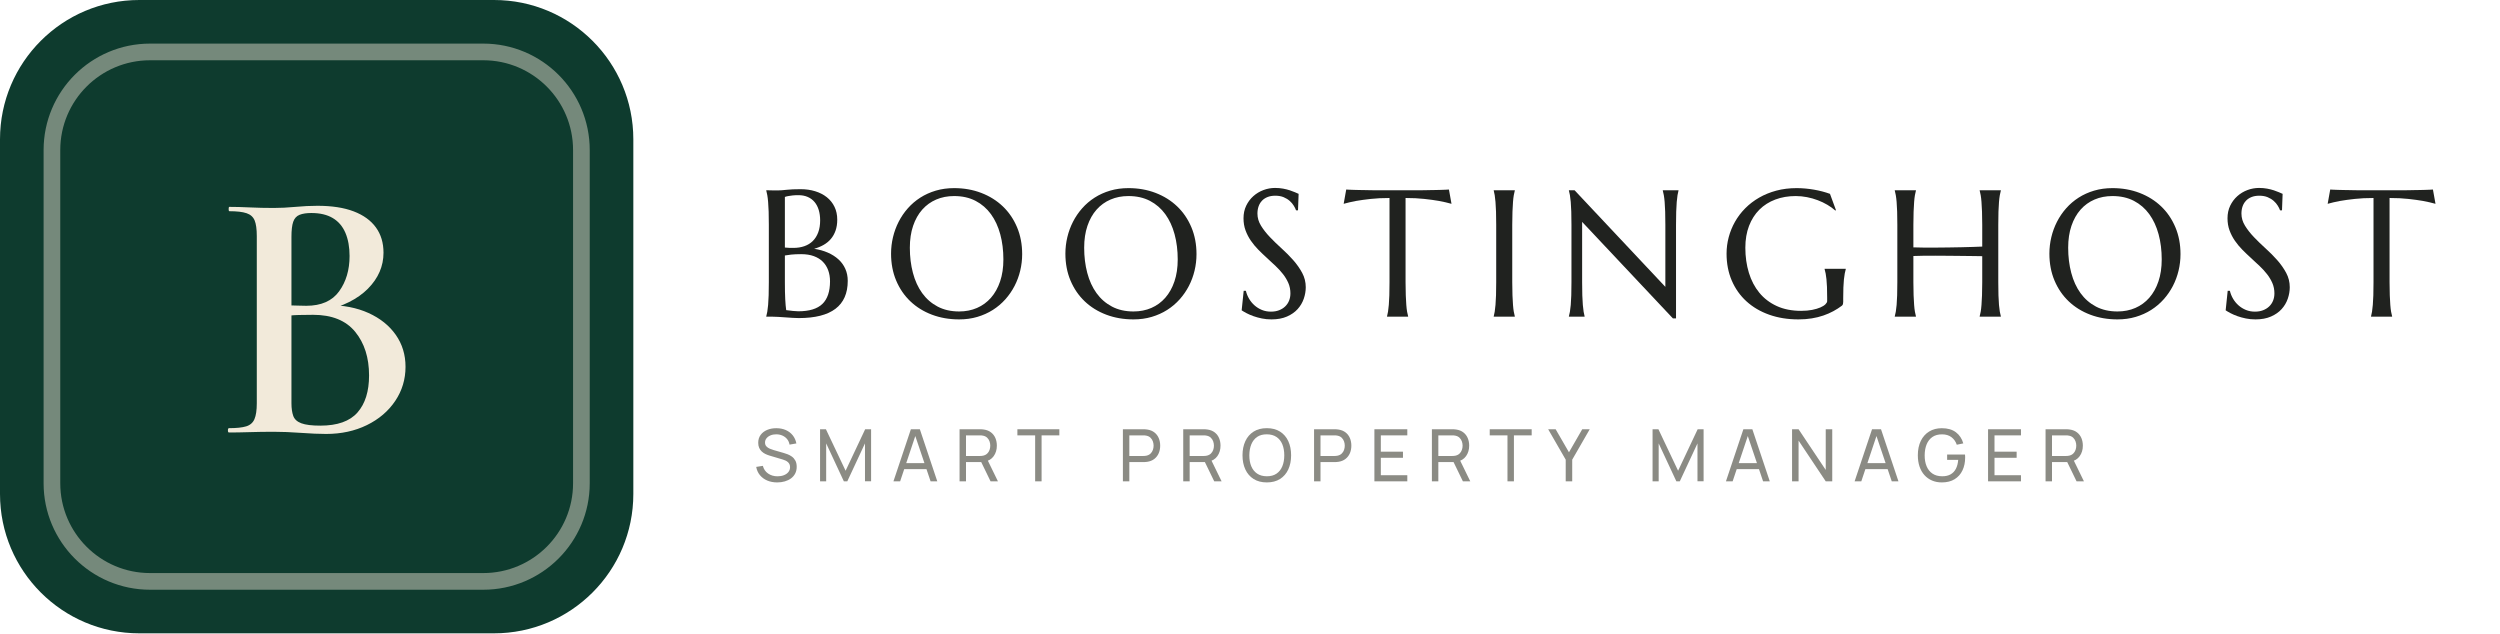
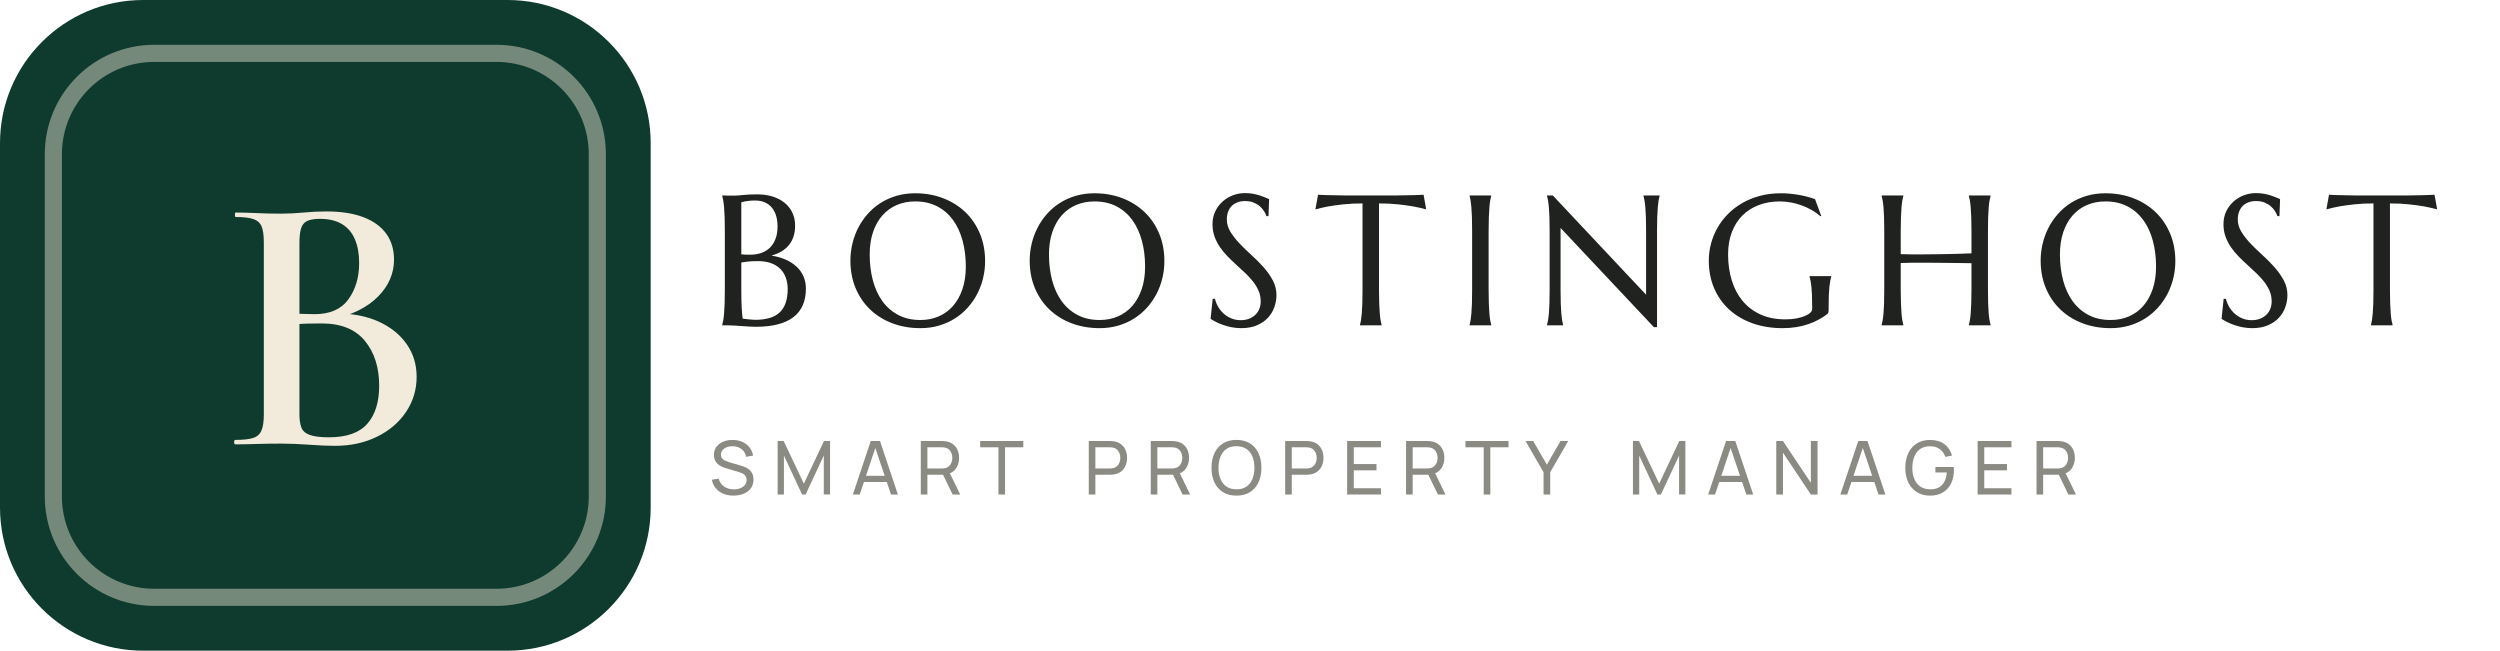
- <svg xmlns="http://www.w3.org/2000/svg" viewBox="0 0 150 38" width="150" height="38">
+ <svg xmlns="http://www.w3.org/2000/svg" viewBox="0 0 146 38" width="146" height="38">
  <rect width="38" height="38" rx="8.36" fill="#0E3B2E" />
  <rect x="3.116" y="3.116" width="31.768" height="31.768" rx="5.89" fill="none" stroke="rgba(242,234,218,0.45)" stroke-width="1.00" />
  <path fill="#F2EADA" transform="translate(12.83 25.95) scale(0.02166 -0.02166)" d="M304 337 315 353Q380 353 428.5 331.0Q477 309 504.0 270.5Q531 232 531 182Q531 130 502.5 87.5Q474 45 424.0 20.5Q374 -4 311 -4Q282 -4 241.0 -1.0Q200 2 166 2Q131 2 99.0 1.0Q67 0 42 0Q39 0 39.0 6.0Q39 12 42 12Q73 12 89.5 17.0Q106 22 112.5 37.0Q119 52 119 81V544Q119 573 113.0 587.5Q107 602 90.5 607.5Q74 613 43 613Q41 613 41.0 619.0Q41 625 43 625Q68 625 99.5 623.5Q131 622 166 622Q194 622 226.0 625.0Q258 628 287 628Q347 628 387.5 612.5Q428 597 449.0 568.0Q470 539 470 498Q470 442 427.0 398.5Q384 355 304 337ZM270 608Q250 608 237.5 603.0Q225 598 220.0 584.0Q215 570 215 542V346L179 353Q212 352 233.0 351.5Q254 351 256 351Q318 351 347.0 391.0Q376 431 376 489Q376 526 364.5 553.0Q353 580 329.5 594.0Q306 608 270 608ZM295 19Q366 19 398.0 55.5Q430 92 430 158Q430 232 391.5 279.0Q353 326 275 326Q260 326 235.0 325.5Q210 325 183 320L215 332V81Q215 60 220.0 46.0Q225 32 242.5 25.5Q260 19 295 19Z" />
  <g fill="#20221F">
-     <path transform="translate(45.22 19.00) scale(0.00529 -0.00529)" d="M172 1042Q172 1127 170.0 1190.5Q168 1254 164.0 1300.5Q160 1347 154.5 1378.0Q149 1409 143 1430V1434Q163 1433 185 1433Q204 1432 227.5 1432.0Q251 1432 276 1432Q312 1432 373.5 1439.0Q435 1446 532 1446Q622 1446 698.0 1422.5Q774 1399 829.5 1355.0Q885 1311 916.5 1246.5Q948 1182 948 1100Q948 1031 929.0 976.5Q910 922 875.5 881.5Q841 841 792.5 813.5Q744 786 686 770Q771 757 841.0 726.5Q911 696 961.5 650.0Q1012 604 1039.5 542.5Q1067 481 1067 406Q1067 195 928.0 89.5Q789 -16 512 -16Q482 -16 442.0 -13.5Q402 -11 360.5 -8.0Q319 -5 279.0 -2.5Q239 0 209 0H143V4Q149 25 154.5 56.0Q160 87 164.0 133.0Q168 179 170.0 242.5Q172 306 172 391ZM539 709Q471 709 425.0 704.0Q379 699 354 694V391Q354 274 358.0 198.0Q362 122 369 74Q407 69 445.0 65.0Q483 61 506 61Q693 61 779.5 144.5Q866 228 866 401Q866 469 845.5 525.5Q825 582 784.5 623.0Q744 664 682.5 686.5Q621 709 539 709ZM354 784Q382 781 404.0 780.5Q426 780 451 780Q519 780 575.0 799.5Q631 819 670.5 858.0Q710 897 732.0 955.5Q754 1014 754 1092Q754 1157 738.0 1210.0Q722 1263 690.5 1300.5Q659 1338 613.0 1358.0Q567 1378 508 1378Q470 1378 441.5 1375.0Q413 1372 393 1368Q370 1364 354 1358Z" />
-     <path transform="translate(53.03 19.00) scale(0.00529 -0.00529)" d="M797 1458Q964 1458 1105.5 1403.5Q1247 1349 1350.0 1250.5Q1453 1152 1511.0 1014.0Q1569 876 1569 709Q1569 614 1547.0 522.0Q1525 430 1482.5 348.0Q1440 266 1378.0 196.5Q1316 127 1236.5 76.5Q1157 26 1061.0 -2.5Q965 -31 854 -31Q687 -31 545.5 22.5Q404 76 301.0 174.0Q198 272 140.0 409.5Q82 547 82 715Q82 810 104.0 902.0Q126 994 168.5 1077.0Q211 1160 272.5 1229.5Q334 1299 413.5 1350.0Q493 1401 589.5 1429.5Q686 1458 797 1458ZM854 59Q965 59 1057.0 99.0Q1149 139 1215.5 215.0Q1282 291 1319.0 400.5Q1356 510 1356 649Q1356 803 1320.5 934.5Q1285 1066 1215.0 1162.5Q1145 1259 1040.5 1313.5Q936 1368 797 1368Q686 1368 594.0 1328.5Q502 1289 435.5 1214.0Q369 1139 332.0 1030.0Q295 921 295 782Q295 629 330.0 496.5Q365 364 435.0 267.0Q505 170 610.0 114.5Q715 59 854 59Z" />
-     <path transform="translate(63.49 19.00) scale(0.00529 -0.00529)" d="M797 1458Q964 1458 1105.5 1403.5Q1247 1349 1350.0 1250.5Q1453 1152 1511.0 1014.0Q1569 876 1569 709Q1569 614 1547.0 522.0Q1525 430 1482.5 348.0Q1440 266 1378.0 196.5Q1316 127 1236.5 76.5Q1157 26 1061.0 -2.5Q965 -31 854 -31Q687 -31 545.5 22.5Q404 76 301.0 174.0Q198 272 140.0 409.5Q82 547 82 715Q82 810 104.0 902.0Q126 994 168.5 1077.0Q211 1160 272.5 1229.5Q334 1299 413.5 1350.0Q493 1401 589.5 1429.5Q686 1458 797 1458ZM854 59Q965 59 1057.0 99.0Q1149 139 1215.5 215.0Q1282 291 1319.0 400.5Q1356 510 1356 649Q1356 803 1320.5 934.5Q1285 1066 1215.0 1162.5Q1145 1259 1040.5 1313.5Q936 1368 797 1368Q686 1368 594.0 1328.5Q502 1289 435.5 1214.0Q369 1139 332.0 1030.0Q295 921 295 782Q295 629 330.0 496.5Q365 364 435.0 267.0Q505 170 610.0 114.5Q715 59 854 59Z" />
-     <path transform="translate(73.96 19.00) scale(0.00529 -0.00529)" d="M741 1206H719Q711 1229 693.5 1258.0Q676 1287 647.5 1312.5Q619 1338 578.5 1355.0Q538 1372 483 1372Q434 1372 396.0 1357.0Q358 1342 332.5 1315.0Q307 1288 294.0 1251.0Q281 1214 281 1169Q281 1097 321.5 1031.5Q362 966 423.0 902.0Q484 838 555.0 774.0Q626 710 687.0 641.0Q748 572 788.5 496.5Q829 421 829 334Q829 269 806.5 203.5Q784 138 737.0 86.0Q690 34 616.0 1.5Q542 -31 440 -31Q383 -31 331.5 -20.5Q280 -10 236.5 5.5Q193 21 158.5 39.0Q124 57 102 72L125 293H150Q161 246 186.0 203.5Q211 161 247.5 128.5Q284 96 331.0 76.5Q378 57 434 57Q485 57 525.5 72.5Q566 88 595.0 115.5Q624 143 639.5 181.0Q655 219 655 264Q655 327 632.0 380.5Q609 434 571.5 482.0Q534 530 486.5 575.0Q439 620 389.0 665.5Q339 711 291.5 759.0Q244 807 206.5 861.5Q169 916 146.0 978.5Q123 1041 123 1116Q123 1195 153.5 1258.5Q184 1322 234.5 1367.0Q285 1412 349.0 1436.0Q413 1460 481 1460Q531 1460 573.0 1452.0Q615 1444 648.5 1433.0Q682 1422 707.0 1411.0Q732 1400 748 1393Z" />
-     <path transform="translate(80.62 19.00) scale(0.00529 -0.00529)" d="M520 1346Q402 1346 307.0 1335.5Q212 1325 143 1313Q63 1298 0 1280L29 1442Q41 1441 65.0 1440.0Q89 1439 118.5 1438.0Q148 1437 180.5 1436.5Q213 1436 242.0 1435.5Q271 1435 293.5 1434.5Q316 1434 326 1434H897Q907 1434 929.5 1434.5Q952 1435 981.0 1435.5Q1010 1436 1042.5 1436.5Q1075 1437 1104.5 1438.0Q1134 1439 1158.0 1440.0Q1182 1441 1194 1442L1223 1280Q1159 1298 1079 1313Q1010 1325 915.0 1335.5Q820 1346 702 1346V391Q702 306 704.5 242.5Q707 179 710.5 133.0Q714 87 719.5 56.0Q725 25 731 4V0H492V4Q498 25 503.0 56.0Q508 87 512.0 133.0Q516 179 518.0 242.5Q520 306 520 391Z" />
-     <path transform="translate(88.82 19.00) scale(0.00529 -0.00529)" d="M152 4Q158 25 163.0 56.0Q168 87 172.0 133.0Q176 179 178.0 242.5Q180 306 180 391V1042Q180 1127 178.0 1190.5Q176 1254 172.0 1300.5Q168 1347 163.0 1378.0Q158 1409 152 1430V1434H391V1430Q385 1409 379.5 1378.0Q374 1347 370.5 1300.5Q367 1254 364.5 1190.5Q362 1127 362 1042V391Q362 306 364.5 242.5Q367 179 370.5 133.0Q374 87 379.5 56.0Q385 25 391 4V0H152Z" />
-     <path transform="translate(93.42 19.00) scale(0.00529 -0.00529)" d="M199 1434 1229 338V1042Q1229 1127 1227.0 1190.5Q1225 1254 1221.0 1300.5Q1217 1347 1211.5 1378.0Q1206 1409 1200 1430V1434H1378V1430Q1372 1409 1367.0 1378.0Q1362 1347 1358.0 1300.5Q1354 1254 1352.0 1190.5Q1350 1127 1350 1042V-20H1315L285 1075V391Q285 306 287.0 242.5Q289 179 293.0 133.0Q297 87 302.0 56.0Q307 25 313 4V0H135V4Q141 25 146.5 56.0Q152 87 156.0 133.0Q160 179 162.0 242.5Q164 306 164 391V1042Q164 1127 162.0 1190.5Q160 1254 156.0 1300.5Q152 1347 146.5 1378.0Q141 1409 135 1430V1434Z" />
-     <path transform="translate(103.16 19.00) scale(0.00529 -0.00529)" d="M1405 168Q1405 157 1402.5 145.0Q1400 133 1391 125Q1346 91 1293.5 62.5Q1241 34 1180.0 13.0Q1119 -8 1048.5 -19.5Q978 -31 897 -31Q715 -31 565.0 22.5Q415 76 307.5 174.0Q200 272 141.0 409.5Q82 547 82 715Q82 810 106.5 902.0Q131 994 178.0 1077.0Q225 1160 294.0 1229.5Q363 1299 451.5 1350.0Q540 1401 646.5 1429.5Q753 1458 877 1458Q925 1458 975.0 1453.5Q1025 1449 1074.0 1440.5Q1123 1432 1168.5 1420.0Q1214 1408 1255 1393L1323 1208L1315 1204Q1276 1239 1225.0 1269.0Q1174 1299 1116.0 1321.0Q1058 1343 994.5 1355.5Q931 1368 866 1368Q740 1368 635.0 1328.5Q530 1289 454.5 1214.0Q379 1139 337.0 1030.0Q295 921 295 782Q295 629 335.0 498.0Q375 367 454.0 271.0Q533 175 651.5 120.5Q770 66 928 66Q998 66 1053.0 77.0Q1108 88 1146.0 104.5Q1184 121 1203.5 140.5Q1223 160 1223 176V215Q1223 285 1221.0 336.0Q1219 387 1215.0 424.5Q1211 462 1206.0 489.0Q1201 516 1194 539V543H1434V539Q1428 518 1422.5 489.5Q1417 461 1413.0 422.0Q1409 383 1407.0 330.5Q1405 278 1405 209Z" />
-     <path transform="translate(112.93 19.00) scale(0.00529 -0.00529)" d="M1135 686Q1095 687 1035.0 687.5Q975 688 904.5 689.0Q834 690 757.5 690.5Q681 691 608.0 691.5Q535 692 469.0 691.0Q403 690 354 688V391Q354 306 356.5 242.5Q359 179 362.5 133.0Q366 87 371.5 56.0Q377 25 383 4V0H143V4Q149 25 154.5 56.0Q160 87 164.0 133.0Q168 179 170.0 242.5Q172 306 172 391V1042Q172 1127 170.0 1190.5Q168 1254 164.0 1300.5Q160 1347 154.5 1378.0Q149 1409 143 1430V1434H383V1430Q377 1409 371.5 1378.0Q366 1347 362.5 1300.5Q359 1254 356.5 1190.5Q354 1127 354 1042V786Q406 784 472.0 783.5Q538 783 610.0 783.5Q682 784 756.5 785.0Q831 786 900.5 787.5Q970 789 1030.5 791.0Q1091 793 1135 795V1042Q1135 1127 1132.5 1190.5Q1130 1254 1126.5 1300.5Q1123 1347 1117.5 1378.0Q1112 1409 1106 1430V1434H1346V1430Q1340 1409 1334.5 1378.0Q1329 1347 1325.0 1300.5Q1321 1254 1319.0 1190.5Q1317 1127 1317 1042V391Q1317 306 1319.0 242.5Q1321 179 1325.0 133.0Q1329 87 1334.5 56.0Q1340 25 1346 4V0H1106V4Q1112 25 1117.5 56.0Q1123 87 1126.5 133.0Q1130 179 1132.5 242.5Q1135 306 1135 391Z" />
-     <path transform="translate(122.53 19.00) scale(0.00529 -0.00529)" d="M797 1458Q964 1458 1105.5 1403.5Q1247 1349 1350.0 1250.5Q1453 1152 1511.0 1014.0Q1569 876 1569 709Q1569 614 1547.0 522.0Q1525 430 1482.5 348.0Q1440 266 1378.0 196.5Q1316 127 1236.5 76.5Q1157 26 1061.0 -2.5Q965 -31 854 -31Q687 -31 545.5 22.5Q404 76 301.0 174.0Q198 272 140.0 409.5Q82 547 82 715Q82 810 104.0 902.0Q126 994 168.5 1077.0Q211 1160 272.5 1229.5Q334 1299 413.5 1350.0Q493 1401 589.5 1429.5Q686 1458 797 1458ZM854 59Q965 59 1057.0 99.0Q1149 139 1215.5 215.0Q1282 291 1319.0 400.5Q1356 510 1356 649Q1356 803 1320.5 934.5Q1285 1066 1215.0 1162.5Q1145 1259 1040.5 1313.5Q936 1368 797 1368Q686 1368 594.0 1328.5Q502 1289 435.5 1214.0Q369 1139 332.0 1030.0Q295 921 295 782Q295 629 330.0 496.5Q365 364 435.0 267.0Q505 170 610.0 114.5Q715 59 854 59Z" />
-     <path transform="translate(133.00 19.00) scale(0.00529 -0.00529)" d="M741 1206H719Q711 1229 693.5 1258.0Q676 1287 647.5 1312.5Q619 1338 578.5 1355.0Q538 1372 483 1372Q434 1372 396.0 1357.0Q358 1342 332.5 1315.0Q307 1288 294.0 1251.0Q281 1214 281 1169Q281 1097 321.5 1031.5Q362 966 423.0 902.0Q484 838 555.0 774.0Q626 710 687.0 641.0Q748 572 788.5 496.5Q829 421 829 334Q829 269 806.5 203.5Q784 138 737.0 86.0Q690 34 616.0 1.5Q542 -31 440 -31Q383 -31 331.5 -20.5Q280 -10 236.5 5.5Q193 21 158.5 39.0Q124 57 102 72L125 293H150Q161 246 186.0 203.5Q211 161 247.5 128.5Q284 96 331.0 76.5Q378 57 434 57Q485 57 525.5 72.5Q566 88 595.0 115.5Q624 143 639.5 181.0Q655 219 655 264Q655 327 632.0 380.5Q609 434 571.5 482.0Q534 530 486.5 575.0Q439 620 389.0 665.5Q339 711 291.5 759.0Q244 807 206.5 861.5Q169 916 146.0 978.5Q123 1041 123 1116Q123 1195 153.5 1258.5Q184 1322 234.5 1367.0Q285 1412 349.0 1436.0Q413 1460 481 1460Q531 1460 573.0 1452.0Q615 1444 648.5 1433.0Q682 1422 707.0 1411.0Q732 1400 748 1393Z" />
-     <path transform="translate(139.66 19.00) scale(0.00529 -0.00529)" d="M520 1346Q402 1346 307.0 1335.5Q212 1325 143 1313Q63 1298 0 1280L29 1442Q41 1441 65.0 1440.0Q89 1439 118.5 1438.0Q148 1437 180.5 1436.5Q213 1436 242.0 1435.5Q271 1435 293.5 1434.5Q316 1434 326 1434H897Q907 1434 929.5 1434.5Q952 1435 981.0 1435.5Q1010 1436 1042.5 1436.5Q1075 1437 1104.5 1438.0Q1134 1439 1158.0 1440.0Q1182 1441 1194 1442L1223 1280Q1159 1298 1079 1313Q1010 1325 915.0 1335.5Q820 1346 702 1346V391Q702 306 704.5 242.5Q707 179 710.5 133.0Q714 87 719.5 56.0Q725 25 731 4V0H492V4Q498 25 503.0 56.0Q508 87 512.0 133.0Q516 179 518.0 242.5Q520 306 520 391Z" />
+     <path transform="translate(41.42 19.00) scale(0.00529 -0.00529)" d="M172 1042Q172 1127 170.0 1190.5Q168 1254 164.0 1300.5Q160 1347 154.5 1378.0Q149 1409 143 1430V1434Q163 1433 185 1433Q204 1432 227.5 1432.0Q251 1432 276 1432Q312 1432 373.5 1439.0Q435 1446 532 1446Q622 1446 698.0 1422.5Q774 1399 829.5 1355.0Q885 1311 916.5 1246.5Q948 1182 948 1100Q948 1031 929.0 976.5Q910 922 875.5 881.5Q841 841 792.5 813.5Q744 786 686 770Q771 757 841.0 726.5Q911 696 961.5 650.0Q1012 604 1039.5 542.5Q1067 481 1067 406Q1067 195 928.0 89.5Q789 -16 512 -16Q482 -16 442.0 -13.5Q402 -11 360.5 -8.0Q319 -5 279.0 -2.5Q239 0 209 0H143V4Q149 25 154.5 56.0Q160 87 164.0 133.0Q168 179 170.0 242.5Q172 306 172 391ZM539 709Q471 709 425.0 704.0Q379 699 354 694V391Q354 274 358.0 198.0Q362 122 369 74Q407 69 445.0 65.0Q483 61 506 61Q693 61 779.5 144.5Q866 228 866 401Q866 469 845.5 525.5Q825 582 784.5 623.0Q744 664 682.5 686.5Q621 709 539 709ZM354 784Q382 781 404.0 780.5Q426 780 451 780Q519 780 575.0 799.5Q631 819 670.5 858.0Q710 897 732.0 955.5Q754 1014 754 1092Q754 1157 738.0 1210.0Q722 1263 690.5 1300.5Q659 1338 613.0 1358.0Q567 1378 508 1378Q470 1378 441.5 1375.0Q413 1372 393 1368Q370 1364 354 1358Z" />
+     <path transform="translate(49.23 19.00) scale(0.00529 -0.00529)" d="M797 1458Q964 1458 1105.5 1403.5Q1247 1349 1350.0 1250.5Q1453 1152 1511.0 1014.0Q1569 876 1569 709Q1569 614 1547.0 522.0Q1525 430 1482.5 348.0Q1440 266 1378.0 196.5Q1316 127 1236.5 76.5Q1157 26 1061.0 -2.5Q965 -31 854 -31Q687 -31 545.5 22.5Q404 76 301.0 174.0Q198 272 140.0 409.5Q82 547 82 715Q82 810 104.0 902.0Q126 994 168.5 1077.0Q211 1160 272.5 1229.5Q334 1299 413.5 1350.0Q493 1401 589.5 1429.5Q686 1458 797 1458ZM854 59Q965 59 1057.0 99.0Q1149 139 1215.5 215.0Q1282 291 1319.0 400.5Q1356 510 1356 649Q1356 803 1320.5 934.5Q1285 1066 1215.0 1162.5Q1145 1259 1040.5 1313.5Q936 1368 797 1368Q686 1368 594.0 1328.5Q502 1289 435.5 1214.0Q369 1139 332.0 1030.0Q295 921 295 782Q295 629 330.0 496.5Q365 364 435.0 267.0Q505 170 610.0 114.5Q715 59 854 59Z" />
+     <path transform="translate(59.70 19.00) scale(0.00529 -0.00529)" d="M797 1458Q964 1458 1105.5 1403.5Q1247 1349 1350.0 1250.5Q1453 1152 1511.0 1014.0Q1569 876 1569 709Q1569 614 1547.0 522.0Q1525 430 1482.5 348.0Q1440 266 1378.0 196.5Q1316 127 1236.5 76.5Q1157 26 1061.0 -2.5Q965 -31 854 -31Q687 -31 545.5 22.5Q404 76 301.0 174.0Q198 272 140.0 409.5Q82 547 82 715Q82 810 104.0 902.0Q126 994 168.5 1077.0Q211 1160 272.5 1229.5Q334 1299 413.5 1350.0Q493 1401 589.5 1429.5Q686 1458 797 1458ZM854 59Q965 59 1057.0 99.0Q1149 139 1215.5 215.0Q1282 291 1319.0 400.5Q1356 510 1356 649Q1356 803 1320.5 934.5Q1285 1066 1215.0 1162.5Q1145 1259 1040.5 1313.5Q936 1368 797 1368Q686 1368 594.0 1328.5Q502 1289 435.5 1214.0Q369 1139 332.0 1030.0Q295 921 295 782Q295 629 330.0 496.5Q365 364 435.0 267.0Q505 170 610.0 114.5Q715 59 854 59Z" />
+     <path transform="translate(70.16 19.00) scale(0.00529 -0.00529)" d="M741 1206H719Q711 1229 693.5 1258.0Q676 1287 647.5 1312.5Q619 1338 578.5 1355.0Q538 1372 483 1372Q434 1372 396.0 1357.0Q358 1342 332.5 1315.0Q307 1288 294.0 1251.0Q281 1214 281 1169Q281 1097 321.5 1031.5Q362 966 423.0 902.0Q484 838 555.0 774.0Q626 710 687.0 641.0Q748 572 788.5 496.5Q829 421 829 334Q829 269 806.5 203.5Q784 138 737.0 86.0Q690 34 616.0 1.5Q542 -31 440 -31Q383 -31 331.5 -20.5Q280 -10 236.5 5.5Q193 21 158.5 39.0Q124 57 102 72L125 293H150Q161 246 186.0 203.5Q211 161 247.5 128.5Q284 96 331.0 76.5Q378 57 434 57Q485 57 525.5 72.5Q566 88 595.0 115.5Q624 143 639.5 181.0Q655 219 655 264Q655 327 632.0 380.5Q609 434 571.5 482.0Q534 530 486.5 575.0Q439 620 389.0 665.5Q339 711 291.5 759.0Q244 807 206.5 861.5Q169 916 146.0 978.5Q123 1041 123 1116Q123 1195 153.5 1258.5Q184 1322 234.5 1367.0Q285 1412 349.0 1436.0Q413 1460 481 1460Q531 1460 573.0 1452.0Q615 1444 648.5 1433.0Q682 1422 707.0 1411.0Q732 1400 748 1393Z" />
+     <path transform="translate(76.82 19.00) scale(0.00529 -0.00529)" d="M520 1346Q402 1346 307.0 1335.5Q212 1325 143 1313Q63 1298 0 1280L29 1442Q41 1441 65.0 1440.0Q89 1439 118.5 1438.0Q148 1437 180.5 1436.5Q213 1436 242.0 1435.5Q271 1435 293.5 1434.5Q316 1434 326 1434H897Q907 1434 929.5 1434.5Q952 1435 981.0 1435.5Q1010 1436 1042.5 1436.5Q1075 1437 1104.5 1438.0Q1134 1439 1158.0 1440.0Q1182 1441 1194 1442L1223 1280Q1159 1298 1079 1313Q1010 1325 915.0 1335.5Q820 1346 702 1346V391Q702 306 704.5 242.5Q707 179 710.5 133.0Q714 87 719.5 56.0Q725 25 731 4V0H492V4Q498 25 503.0 56.0Q508 87 512.0 133.0Q516 179 518.0 242.5Q520 306 520 391Z" />
+     <path transform="translate(85.02 19.00) scale(0.00529 -0.00529)" d="M152 4Q158 25 163.0 56.0Q168 87 172.0 133.0Q176 179 178.0 242.5Q180 306 180 391V1042Q180 1127 178.0 1190.5Q176 1254 172.0 1300.5Q168 1347 163.0 1378.0Q158 1409 152 1430V1434H391V1430Q385 1409 379.5 1378.0Q374 1347 370.5 1300.5Q367 1254 364.5 1190.5Q362 1127 362 1042V391Q362 306 364.5 242.5Q367 179 370.5 133.0Q374 87 379.5 56.0Q385 25 391 4V0H152Z" />
+     <path transform="translate(89.63 19.00) scale(0.00529 -0.00529)" d="M199 1434 1229 338V1042Q1229 1127 1227.0 1190.5Q1225 1254 1221.0 1300.5Q1217 1347 1211.5 1378.0Q1206 1409 1200 1430V1434H1378V1430Q1372 1409 1367.0 1378.0Q1362 1347 1358.0 1300.5Q1354 1254 1352.0 1190.5Q1350 1127 1350 1042V-20H1315L285 1075V391Q285 306 287.0 242.5Q289 179 293.0 133.0Q297 87 302.0 56.0Q307 25 313 4V0H135V4Q141 25 146.5 56.0Q152 87 156.0 133.0Q160 179 162.0 242.5Q164 306 164 391V1042Q164 1127 162.0 1190.5Q160 1254 156.0 1300.5Q152 1347 146.5 1378.0Q141 1409 135 1430V1434Z" />
+     <path transform="translate(99.36 19.00) scale(0.00529 -0.00529)" d="M1405 168Q1405 157 1402.5 145.0Q1400 133 1391 125Q1346 91 1293.5 62.5Q1241 34 1180.0 13.0Q1119 -8 1048.5 -19.5Q978 -31 897 -31Q715 -31 565.0 22.5Q415 76 307.5 174.0Q200 272 141.0 409.5Q82 547 82 715Q82 810 106.5 902.0Q131 994 178.0 1077.0Q225 1160 294.0 1229.5Q363 1299 451.5 1350.0Q540 1401 646.5 1429.5Q753 1458 877 1458Q925 1458 975.0 1453.5Q1025 1449 1074.0 1440.5Q1123 1432 1168.5 1420.0Q1214 1408 1255 1393L1323 1208L1315 1204Q1276 1239 1225.0 1269.0Q1174 1299 1116.0 1321.0Q1058 1343 994.5 1355.5Q931 1368 866 1368Q740 1368 635.0 1328.5Q530 1289 454.5 1214.0Q379 1139 337.0 1030.0Q295 921 295 782Q295 629 335.0 498.0Q375 367 454.0 271.0Q533 175 651.5 120.5Q770 66 928 66Q998 66 1053.0 77.0Q1108 88 1146.0 104.5Q1184 121 1203.5 140.5Q1223 160 1223 176V215Q1223 285 1221.0 336.0Q1219 387 1215.0 424.5Q1211 462 1206.0 489.0Q1201 516 1194 539V543H1434V539Q1428 518 1422.5 489.5Q1417 461 1413.0 422.0Q1409 383 1407.0 330.5Q1405 278 1405 209Z" />
+     <path transform="translate(109.13 19.00) scale(0.00529 -0.00529)" d="M1135 686Q1095 687 1035.0 687.5Q975 688 904.5 689.0Q834 690 757.5 690.5Q681 691 608.0 691.5Q535 692 469.0 691.0Q403 690 354 688V391Q354 306 356.5 242.5Q359 179 362.5 133.0Q366 87 371.5 56.0Q377 25 383 4V0H143V4Q149 25 154.5 56.0Q160 87 164.0 133.0Q168 179 170.0 242.5Q172 306 172 391V1042Q172 1127 170.0 1190.5Q168 1254 164.0 1300.5Q160 1347 154.5 1378.0Q149 1409 143 1430V1434H383V1430Q377 1409 371.5 1378.0Q366 1347 362.5 1300.5Q359 1254 356.5 1190.5Q354 1127 354 1042V786Q406 784 472.0 783.5Q538 783 610.0 783.5Q682 784 756.5 785.0Q831 786 900.5 787.5Q970 789 1030.5 791.0Q1091 793 1135 795V1042Q1135 1127 1132.5 1190.5Q1130 1254 1126.5 1300.5Q1123 1347 1117.5 1378.0Q1112 1409 1106 1430V1434H1346V1430Q1340 1409 1334.5 1378.0Q1329 1347 1325.0 1300.5Q1321 1254 1319.0 1190.5Q1317 1127 1317 1042V391Q1317 306 1319.0 242.5Q1321 179 1325.0 133.0Q1329 87 1334.5 56.0Q1340 25 1346 4V0H1106V4Q1112 25 1117.5 56.0Q1123 87 1126.5 133.0Q1130 179 1132.5 242.5Q1135 306 1135 391Z" />
+     <path transform="translate(118.74 19.00) scale(0.00529 -0.00529)" d="M797 1458Q964 1458 1105.5 1403.5Q1247 1349 1350.0 1250.5Q1453 1152 1511.0 1014.0Q1569 876 1569 709Q1569 614 1547.0 522.0Q1525 430 1482.5 348.0Q1440 266 1378.0 196.5Q1316 127 1236.5 76.5Q1157 26 1061.0 -2.5Q965 -31 854 -31Q687 -31 545.5 22.5Q404 76 301.0 174.0Q198 272 140.0 409.5Q82 547 82 715Q82 810 104.0 902.0Q126 994 168.5 1077.0Q211 1160 272.5 1229.5Q334 1299 413.5 1350.0Q493 1401 589.5 1429.5Q686 1458 797 1458ZM854 59Q965 59 1057.0 99.0Q1149 139 1215.5 215.0Q1282 291 1319.0 400.5Q1356 510 1356 649Q1356 803 1320.5 934.5Q1285 1066 1215.0 1162.5Q1145 1259 1040.5 1313.5Q936 1368 797 1368Q686 1368 594.0 1328.5Q502 1289 435.5 1214.0Q369 1139 332.0 1030.0Q295 921 295 782Q295 629 330.0 496.5Q365 364 435.0 267.0Q505 170 610.0 114.5Q715 59 854 59Z" />
+     <path transform="translate(129.20 19.00) scale(0.00529 -0.00529)" d="M741 1206H719Q711 1229 693.5 1258.0Q676 1287 647.5 1312.5Q619 1338 578.5 1355.0Q538 1372 483 1372Q434 1372 396.0 1357.0Q358 1342 332.5 1315.0Q307 1288 294.0 1251.0Q281 1214 281 1169Q281 1097 321.5 1031.5Q362 966 423.0 902.0Q484 838 555.0 774.0Q626 710 687.0 641.0Q748 572 788.5 496.5Q829 421 829 334Q829 269 806.5 203.5Q784 138 737.0 86.0Q690 34 616.0 1.5Q542 -31 440 -31Q383 -31 331.5 -20.5Q280 -10 236.5 5.5Q193 21 158.5 39.0Q124 57 102 72L125 293H150Q161 246 186.0 203.5Q211 161 247.5 128.5Q284 96 331.0 76.5Q378 57 434 57Q485 57 525.5 72.5Q566 88 595.0 115.5Q624 143 639.5 181.0Q655 219 655 264Q655 327 632.0 380.5Q609 434 571.5 482.0Q534 530 486.5 575.0Q439 620 389.0 665.5Q339 711 291.5 759.0Q244 807 206.5 861.5Q169 916 146.0 978.5Q123 1041 123 1116Q123 1195 153.5 1258.5Q184 1322 234.5 1367.0Q285 1412 349.0 1436.0Q413 1460 481 1460Q531 1460 573.0 1452.0Q615 1444 648.5 1433.0Q682 1422 707.0 1411.0Q732 1400 748 1393Z" />
+     <path transform="translate(135.86 19.00) scale(0.00529 -0.00529)" d="M520 1346Q402 1346 307.0 1335.5Q212 1325 143 1313Q63 1298 0 1280L29 1442Q41 1441 65.0 1440.0Q89 1439 118.5 1438.0Q148 1437 180.5 1436.5Q213 1436 242.0 1435.5Q271 1435 293.5 1434.5Q316 1434 326 1434H897Q907 1434 929.5 1434.5Q952 1435 981.0 1435.5Q1010 1436 1042.5 1436.5Q1075 1437 1104.5 1438.0Q1134 1439 1158.0 1440.0Q1182 1441 1194 1442L1223 1280Q1159 1298 1079 1313Q1010 1325 915.0 1335.5Q820 1346 702 1346V391Q702 306 704.5 242.5Q707 179 710.5 133.0Q714 87 719.5 56.0Q725 25 731 4V0H492V4Q498 25 503.0 56.0Q508 87 512.0 133.0Q516 179 518.0 242.5Q520 306 520 391Z" />
  </g>
  <g fill="#8B8B84">
-     <path transform="translate(45.22 28.88) scale(0.00217 -0.00217)" d="M651 -30Q498 -30 375.5 22.0Q253 74 173.5 170.5Q94 267 70 399L254 428Q289 292 399.5 215.5Q510 139 660 139Q757 139 835.5 169.5Q914 200 960.0 257.0Q1006 314 1006 392Q1006 440 989.5 474.5Q973 509 944.5 533.5Q916 558 880.0 575.0Q844 592 805 603L438 712Q378 730 322.0 757.5Q266 785 222.0 826.5Q178 868 152.0 926.5Q126 985 126 1065Q126 1193 192.5 1283.5Q259 1374 373.0 1422.0Q487 1470 630 1469Q775 1468 889.5 1417.5Q1004 1367 1079.5 1273.0Q1155 1179 1181 1048L992 1015Q977 1103 925.5 1166.5Q874 1230 797.0 1264.5Q720 1299 628 1300Q540 1301 469.0 1272.0Q398 1243 356.0 1191.5Q314 1140 314 1073Q314 1007 352.0 966.5Q390 926 445.5 902.5Q501 879 554 864L828 785Q875 772 936.5 749.0Q998 726 1056.0 684.5Q1114 643 1152.0 574.5Q1190 506 1190 402Q1190 298 1148.5 217.0Q1107 136 1033.0 81.5Q959 27 861.0 -1.5Q763 -30 651 -30Z" />
-     <path transform="translate(48.90 28.88) scale(0.00217 -0.00217)" d="M140 0V1440H302L846 293L1387 1440H1551V1H1382V1049L893 0H798L309 1049V0Z" />
-     <path transform="translate(53.52 28.88) scale(0.00217 -0.00217)" d="M40 0 522 1440H770L1252 0H1067L616 1336H672L225 0ZM272 337V504H1020V337Z" />
-     <path transform="translate(57.27 28.88) scale(0.00217 -0.00217)" d="M140 0V1440H709Q730 1440 759.0 1438.5Q788 1437 815 1432Q932 1414 1011.5 1352.0Q1091 1290 1131.0 1195.5Q1171 1101 1171 986Q1171 819 1084.0 696.5Q997 574 829 543L761 532H318V0ZM997 0 713 586 889 640 1201 0ZM318 701H703Q722 701 746.5 703.0Q771 705 793 710Q862 726 905.5 768.5Q949 811 969.0 868.5Q989 926 989 986Q989 1046 969.0 1103.5Q949 1161 905.5 1204.0Q862 1247 793 1262Q771 1268 746.5 1269.5Q722 1271 703 1271H318Z" />
-     <path transform="translate(61.00 28.88) scale(0.00217 -0.00217)" d="M511 0V1271H20V1440H1180V1271H689V0Z" />
-     <path transform="translate(67.07 28.88) scale(0.00217 -0.00217)" d="M140 0V1440H709Q730 1440 759.0 1438.5Q788 1437 815 1432Q932 1414 1011.5 1352.0Q1091 1290 1131.0 1195.5Q1171 1101 1171 986Q1171 872 1130.5 777.5Q1090 683 1010.5 620.5Q931 558 815 540Q788 536 759.0 534.0Q730 532 709 532H318V0ZM318 701H703Q722 701 746.5 703.0Q771 705 793 710Q862 726 905.5 768.5Q949 811 969.0 868.5Q989 926 989 986Q989 1046 969.0 1103.5Q949 1161 905.5 1204.0Q862 1247 793 1262Q771 1268 746.5 1269.5Q722 1271 703 1271H318Z" />
-     <path transform="translate(70.69 28.88) scale(0.00217 -0.00217)" d="M140 0V1440H709Q730 1440 759.0 1438.5Q788 1437 815 1432Q932 1414 1011.5 1352.0Q1091 1290 1131.0 1195.5Q1171 1101 1171 986Q1171 819 1084.0 696.5Q997 574 829 543L761 532H318V0ZM997 0 713 586 889 640 1201 0ZM318 701H703Q722 701 746.5 703.0Q771 705 793 710Q862 726 905.5 768.5Q949 811 969.0 868.5Q989 926 989 986Q989 1046 969.0 1103.5Q949 1161 905.5 1204.0Q862 1247 793 1262Q771 1268 746.5 1269.5Q722 1271 703 1271H318Z" />
-     <path transform="translate(74.42 28.88) scale(0.00217 -0.00217)" d="M732 -30Q517 -30 367.0 65.0Q217 160 138.5 329.0Q60 498 60 720Q60 942 138.5 1111.0Q217 1280 367.0 1375.0Q517 1470 732 1470Q948 1470 1098.0 1375.0Q1248 1280 1326.0 1111.0Q1404 942 1404 720Q1404 498 1326.0 329.0Q1248 160 1098.0 65.0Q948 -30 732 -30ZM732 140Q893 139 1000.5 212.5Q1108 286 1161.5 417.0Q1215 548 1215 720Q1215 893 1161.5 1023.0Q1108 1153 1000.5 1226.0Q893 1299 732 1300Q571 1301 464.5 1228.0Q358 1155 304.0 1024.0Q250 893 249 720Q248 548 302.0 418.0Q356 288 463.5 214.5Q571 141 732 140Z" />
-     <path transform="translate(78.54 28.88) scale(0.00217 -0.00217)" d="M140 0V1440H709Q730 1440 759.0 1438.5Q788 1437 815 1432Q932 1414 1011.5 1352.0Q1091 1290 1131.0 1195.5Q1171 1101 1171 986Q1171 872 1130.5 777.5Q1090 683 1010.5 620.5Q931 558 815 540Q788 536 759.0 534.0Q730 532 709 532H318V0ZM318 701H703Q722 701 746.5 703.0Q771 705 793 710Q862 726 905.5 768.5Q949 811 969.0 868.5Q989 926 989 986Q989 1046 969.0 1103.5Q949 1161 905.5 1204.0Q862 1247 793 1262Q771 1268 746.5 1269.5Q722 1271 703 1271H318Z" />
-     <path transform="translate(82.16 28.88) scale(0.00217 -0.00217)" d="M140 0V1440H1050V1271H318V820H930V651H318V169H1050V0Z" />
-     <path transform="translate(85.61 28.88) scale(0.00217 -0.00217)" d="M140 0V1440H709Q730 1440 759.0 1438.5Q788 1437 815 1432Q932 1414 1011.5 1352.0Q1091 1290 1131.0 1195.5Q1171 1101 1171 986Q1171 819 1084.0 696.5Q997 574 829 543L761 532H318V0ZM997 0 713 586 889 640 1201 0ZM318 701H703Q722 701 746.5 703.0Q771 705 793 710Q862 726 905.5 768.5Q949 811 969.0 868.5Q989 926 989 986Q989 1046 969.0 1103.5Q949 1161 905.5 1204.0Q862 1247 793 1262Q771 1268 746.5 1269.5Q722 1271 703 1271H318Z" />
-     <path transform="translate(89.34 28.88) scale(0.00217 -0.00217)" d="M511 0V1271H20V1440H1180V1271H689V0Z" />
-     <path transform="translate(92.89 28.88) scale(0.00217 -0.00217)" d="M485 0V599L0 1440H207L575 803L942 1440H1149L665 599V0Z" />
-     <path transform="translate(98.85 28.88) scale(0.00217 -0.00217)" d="M140 0V1440H302L846 293L1387 1440H1551V1H1382V1049L893 0H798L309 1049V0Z" />
-     <path transform="translate(103.47 28.88) scale(0.00217 -0.00217)" d="M40 0 522 1440H770L1252 0H1067L616 1336H672L225 0ZM272 337V504H1020V337Z" />
-     <path transform="translate(107.22 28.88) scale(0.00217 -0.00217)" d="M140 0V1440H320L1071 315V1440H1251V0H1071L320 1126V0Z" />
-     <path transform="translate(111.19 28.88) scale(0.00217 -0.00217)" d="M40 0 522 1440H770L1252 0H1067L616 1336H672L225 0ZM272 337V504H1020V337Z" />
-     <path transform="translate(114.94 28.88) scale(0.00217 -0.00217)" d="M723 -30Q575 -30 453.0 22.0Q331 74 243.0 171.5Q155 269 107.5 407.5Q60 546 60 720Q60 950 142.0 1118.0Q224 1286 373.0 1377.5Q522 1469 723 1469Q965 1469 1113.0 1356.5Q1261 1244 1317 1049L1137 1012Q1092 1143 989.0 1221.0Q886 1299 732 1299Q571 1300 464.5 1227.5Q358 1155 304.0 1024.0Q250 893 249 720Q248 548 302.0 418.0Q356 288 463.5 214.5Q571 141 732 140Q871 139 966.0 193.0Q1061 247 1113.0 349.0Q1165 451 1176 594H870V741H1364Q1367 721 1367.5 693.5Q1368 666 1368 656Q1368 459 1294.5 303.5Q1221 148 1077.5 59.0Q934 -30 723 -30Z" />
-     <path transform="translate(118.98 28.88) scale(0.00217 -0.00217)" d="M140 0V1440H1050V1271H318V820H930V651H318V169H1050V0Z" />
-     <path transform="translate(122.43 28.88) scale(0.00217 -0.00217)" d="M140 0V1440H709Q730 1440 759.0 1438.5Q788 1437 815 1432Q932 1414 1011.5 1352.0Q1091 1290 1131.0 1195.5Q1171 1101 1171 986Q1171 819 1084.0 696.5Q997 574 829 543L761 532H318V0ZM997 0 713 586 889 640 1201 0ZM318 701H703Q722 701 746.5 703.0Q771 705 793 710Q862 726 905.5 768.5Q949 811 969.0 868.5Q989 926 989 986Q989 1046 969.0 1103.5Q949 1161 905.5 1204.0Q862 1247 793 1262Q771 1268 746.5 1269.5Q722 1271 703 1271H318Z" />
+     <path transform="translate(41.42 28.88) scale(0.00217 -0.00217)" d="M651 -30Q498 -30 375.5 22.0Q253 74 173.5 170.5Q94 267 70 399L254 428Q289 292 399.5 215.5Q510 139 660 139Q757 139 835.5 169.5Q914 200 960.0 257.0Q1006 314 1006 392Q1006 440 989.5 474.5Q973 509 944.5 533.5Q916 558 880.0 575.0Q844 592 805 603L438 712Q378 730 322.0 757.5Q266 785 222.0 826.5Q178 868 152.0 926.5Q126 985 126 1065Q126 1193 192.5 1283.5Q259 1374 373.0 1422.0Q487 1470 630 1469Q775 1468 889.5 1417.5Q1004 1367 1079.5 1273.0Q1155 1179 1181 1048L992 1015Q977 1103 925.5 1166.5Q874 1230 797.0 1264.5Q720 1299 628 1300Q540 1301 469.0 1272.0Q398 1243 356.0 1191.5Q314 1140 314 1073Q314 1007 352.0 966.5Q390 926 445.5 902.5Q501 879 554 864L828 785Q875 772 936.5 749.0Q998 726 1056.0 684.5Q1114 643 1152.0 574.5Q1190 506 1190 402Q1190 298 1148.5 217.0Q1107 136 1033.0 81.5Q959 27 861.0 -1.5Q763 -30 651 -30Z" />
+     <path transform="translate(45.11 28.88) scale(0.00217 -0.00217)" d="M140 0V1440H302L846 293L1387 1440H1551V1H1382V1049L893 0H798L309 1049V0Z" />
+     <path transform="translate(49.72 28.88) scale(0.00217 -0.00217)" d="M40 0 522 1440H770L1252 0H1067L616 1336H672L225 0ZM272 337V504H1020V337Z" />
+     <path transform="translate(53.47 28.88) scale(0.00217 -0.00217)" d="M140 0V1440H709Q730 1440 759.0 1438.5Q788 1437 815 1432Q932 1414 1011.5 1352.0Q1091 1290 1131.0 1195.5Q1171 1101 1171 986Q1171 819 1084.0 696.5Q997 574 829 543L761 532H318V0ZM997 0 713 586 889 640 1201 0ZM318 701H703Q722 701 746.5 703.0Q771 705 793 710Q862 726 905.5 768.5Q949 811 969.0 868.5Q989 926 989 986Q989 1046 969.0 1103.5Q949 1161 905.5 1204.0Q862 1247 793 1262Q771 1268 746.5 1269.5Q722 1271 703 1271H318Z" />
+     <path transform="translate(57.20 28.88) scale(0.00217 -0.00217)" d="M511 0V1271H20V1440H1180V1271H689V0Z" />
+     <path transform="translate(63.28 28.88) scale(0.00217 -0.00217)" d="M140 0V1440H709Q730 1440 759.0 1438.5Q788 1437 815 1432Q932 1414 1011.5 1352.0Q1091 1290 1131.0 1195.5Q1171 1101 1171 986Q1171 872 1130.5 777.5Q1090 683 1010.5 620.5Q931 558 815 540Q788 536 759.0 534.0Q730 532 709 532H318V0ZM318 701H703Q722 701 746.5 703.0Q771 705 793 710Q862 726 905.5 768.5Q949 811 969.0 868.5Q989 926 989 986Q989 1046 969.0 1103.5Q949 1161 905.5 1204.0Q862 1247 793 1262Q771 1268 746.5 1269.5Q722 1271 703 1271H318Z" />
+     <path transform="translate(66.90 28.88) scale(0.00217 -0.00217)" d="M140 0V1440H709Q730 1440 759.0 1438.5Q788 1437 815 1432Q932 1414 1011.5 1352.0Q1091 1290 1131.0 1195.5Q1171 1101 1171 986Q1171 819 1084.0 696.5Q997 574 829 543L761 532H318V0ZM997 0 713 586 889 640 1201 0ZM318 701H703Q722 701 746.5 703.0Q771 705 793 710Q862 726 905.5 768.5Q949 811 969.0 868.5Q989 926 989 986Q989 1046 969.0 1103.5Q949 1161 905.5 1204.0Q862 1247 793 1262Q771 1268 746.5 1269.5Q722 1271 703 1271H318Z" />
+     <path transform="translate(70.62 28.88) scale(0.00217 -0.00217)" d="M732 -30Q517 -30 367.0 65.0Q217 160 138.5 329.0Q60 498 60 720Q60 942 138.5 1111.0Q217 1280 367.0 1375.0Q517 1470 732 1470Q948 1470 1098.0 1375.0Q1248 1280 1326.0 1111.0Q1404 942 1404 720Q1404 498 1326.0 329.0Q1248 160 1098.0 65.0Q948 -30 732 -30ZM732 140Q893 139 1000.5 212.5Q1108 286 1161.5 417.0Q1215 548 1215 720Q1215 893 1161.5 1023.0Q1108 1153 1000.5 1226.0Q893 1299 732 1300Q571 1301 464.5 1228.0Q358 1155 304.0 1024.0Q250 893 249 720Q248 548 302.0 418.0Q356 288 463.5 214.5Q571 141 732 140Z" />
+     <path transform="translate(74.75 28.88) scale(0.00217 -0.00217)" d="M140 0V1440H709Q730 1440 759.0 1438.5Q788 1437 815 1432Q932 1414 1011.5 1352.0Q1091 1290 1131.0 1195.5Q1171 1101 1171 986Q1171 872 1130.5 777.5Q1090 683 1010.5 620.5Q931 558 815 540Q788 536 759.0 534.0Q730 532 709 532H318V0ZM318 701H703Q722 701 746.5 703.0Q771 705 793 710Q862 726 905.5 768.5Q949 811 969.0 868.5Q989 926 989 986Q989 1046 969.0 1103.5Q949 1161 905.5 1204.0Q862 1247 793 1262Q771 1268 746.5 1269.5Q722 1271 703 1271H318Z" />
+     <path transform="translate(78.37 28.88) scale(0.00217 -0.00217)" d="M140 0V1440H1050V1271H318V820H930V651H318V169H1050V0Z" />
+     <path transform="translate(81.81 28.88) scale(0.00217 -0.00217)" d="M140 0V1440H709Q730 1440 759.0 1438.5Q788 1437 815 1432Q932 1414 1011.5 1352.0Q1091 1290 1131.0 1195.5Q1171 1101 1171 986Q1171 819 1084.0 696.5Q997 574 829 543L761 532H318V0ZM997 0 713 586 889 640 1201 0ZM318 701H703Q722 701 746.5 703.0Q771 705 793 710Q862 726 905.5 768.5Q949 811 969.0 868.5Q989 926 989 986Q989 1046 969.0 1103.5Q949 1161 905.5 1204.0Q862 1247 793 1262Q771 1268 746.5 1269.5Q722 1271 703 1271H318Z" />
+     <path transform="translate(85.54 28.88) scale(0.00217 -0.00217)" d="M511 0V1271H20V1440H1180V1271H689V0Z" />
+     <path transform="translate(89.09 28.88) scale(0.00217 -0.00217)" d="M485 0V599L0 1440H207L575 803L942 1440H1149L665 599V0Z" />
+     <path transform="translate(95.06 28.88) scale(0.00217 -0.00217)" d="M140 0V1440H302L846 293L1387 1440H1551V1H1382V1049L893 0H798L309 1049V0Z" />
+     <path transform="translate(99.67 28.88) scale(0.00217 -0.00217)" d="M40 0 522 1440H770L1252 0H1067L616 1336H672L225 0ZM272 337V504H1020V337Z" />
+     <path transform="translate(103.43 28.88) scale(0.00217 -0.00217)" d="M140 0V1440H320L1071 315V1440H1251V0H1071L320 1126V0Z" />
+     <path transform="translate(107.39 28.88) scale(0.00217 -0.00217)" d="M40 0 522 1440H770L1252 0H1067L616 1336H672L225 0ZM272 337V504H1020V337Z" />
+     <path transform="translate(111.14 28.88) scale(0.00217 -0.00217)" d="M723 -30Q575 -30 453.0 22.0Q331 74 243.0 171.5Q155 269 107.5 407.5Q60 546 60 720Q60 950 142.0 1118.0Q224 1286 373.0 1377.5Q522 1469 723 1469Q965 1469 1113.0 1356.5Q1261 1244 1317 1049L1137 1012Q1092 1143 989.0 1221.0Q886 1299 732 1299Q571 1300 464.5 1227.5Q358 1155 304.0 1024.0Q250 893 249 720Q248 548 302.0 418.0Q356 288 463.5 214.5Q571 141 732 140Q871 139 966.0 193.0Q1061 247 1113.0 349.0Q1165 451 1176 594H870V741H1364Q1367 721 1367.5 693.5Q1368 666 1368 656Q1368 459 1294.5 303.5Q1221 148 1077.5 59.0Q934 -30 723 -30Z" />
+     <path transform="translate(115.19 28.88) scale(0.00217 -0.00217)" d="M140 0V1440H1050V1271H318V820H930V651H318V169H1050V0Z" />
+     <path transform="translate(118.63 28.88) scale(0.00217 -0.00217)" d="M140 0V1440H709Q730 1440 759.0 1438.5Q788 1437 815 1432Q932 1414 1011.5 1352.0Q1091 1290 1131.0 1195.5Q1171 1101 1171 986Q1171 819 1084.0 696.5Q997 574 829 543L761 532H318V0ZM997 0 713 586 889 640 1201 0ZM318 701H703Q722 701 746.5 703.0Q771 705 793 710Q862 726 905.5 768.5Q949 811 969.0 868.5Q989 926 989 986Q989 1046 969.0 1103.5Q949 1161 905.5 1204.0Q862 1247 793 1262Q771 1268 746.5 1269.5Q722 1271 703 1271H318Z" />
  </g>
</svg>
